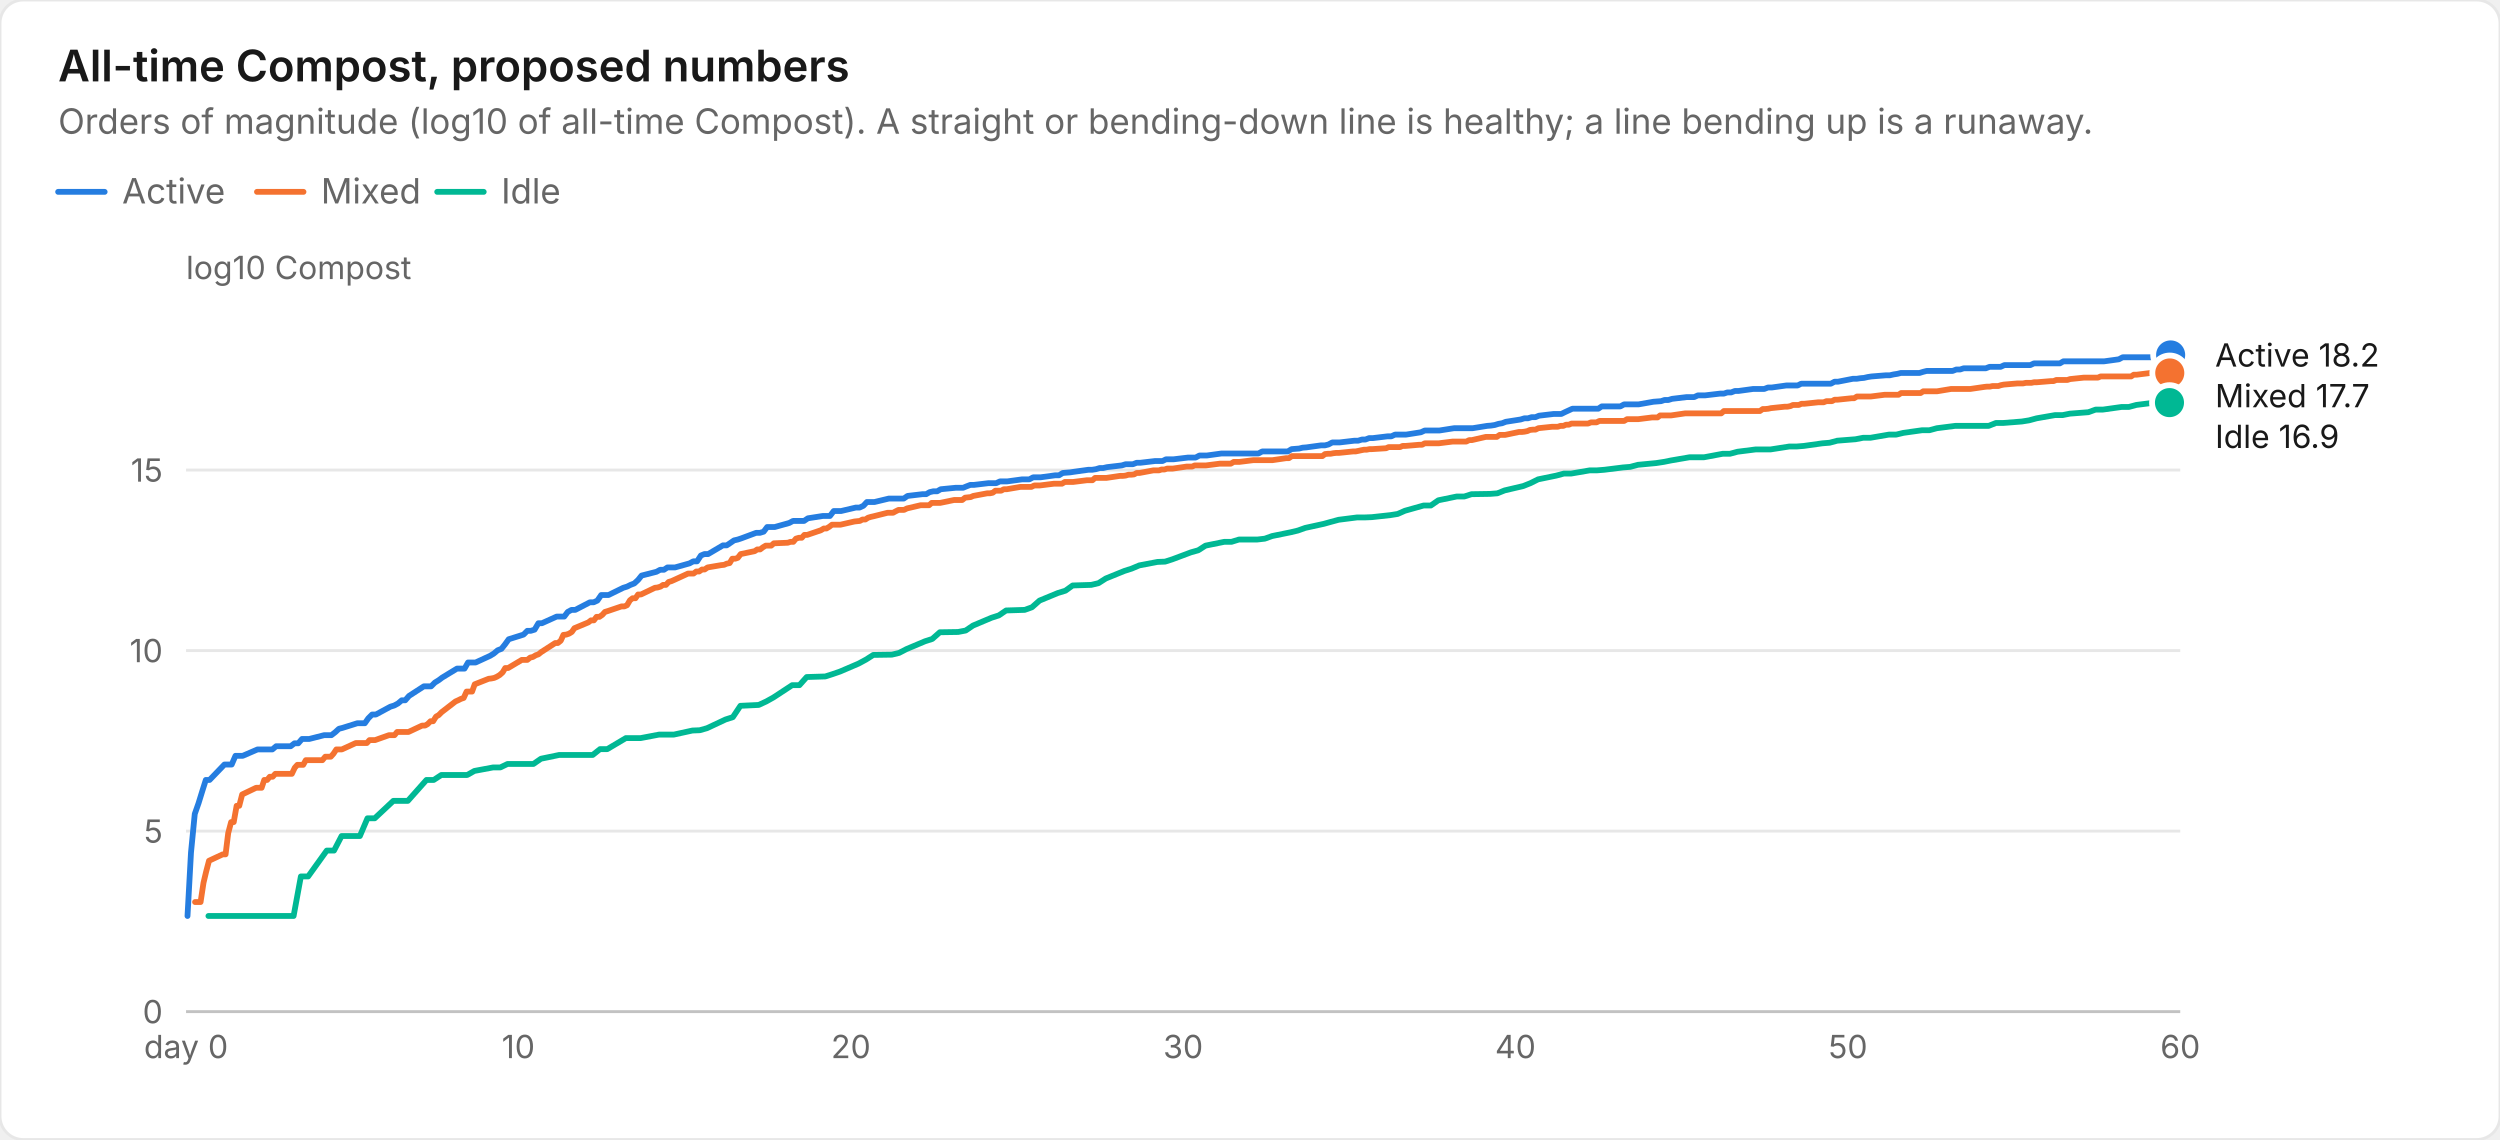
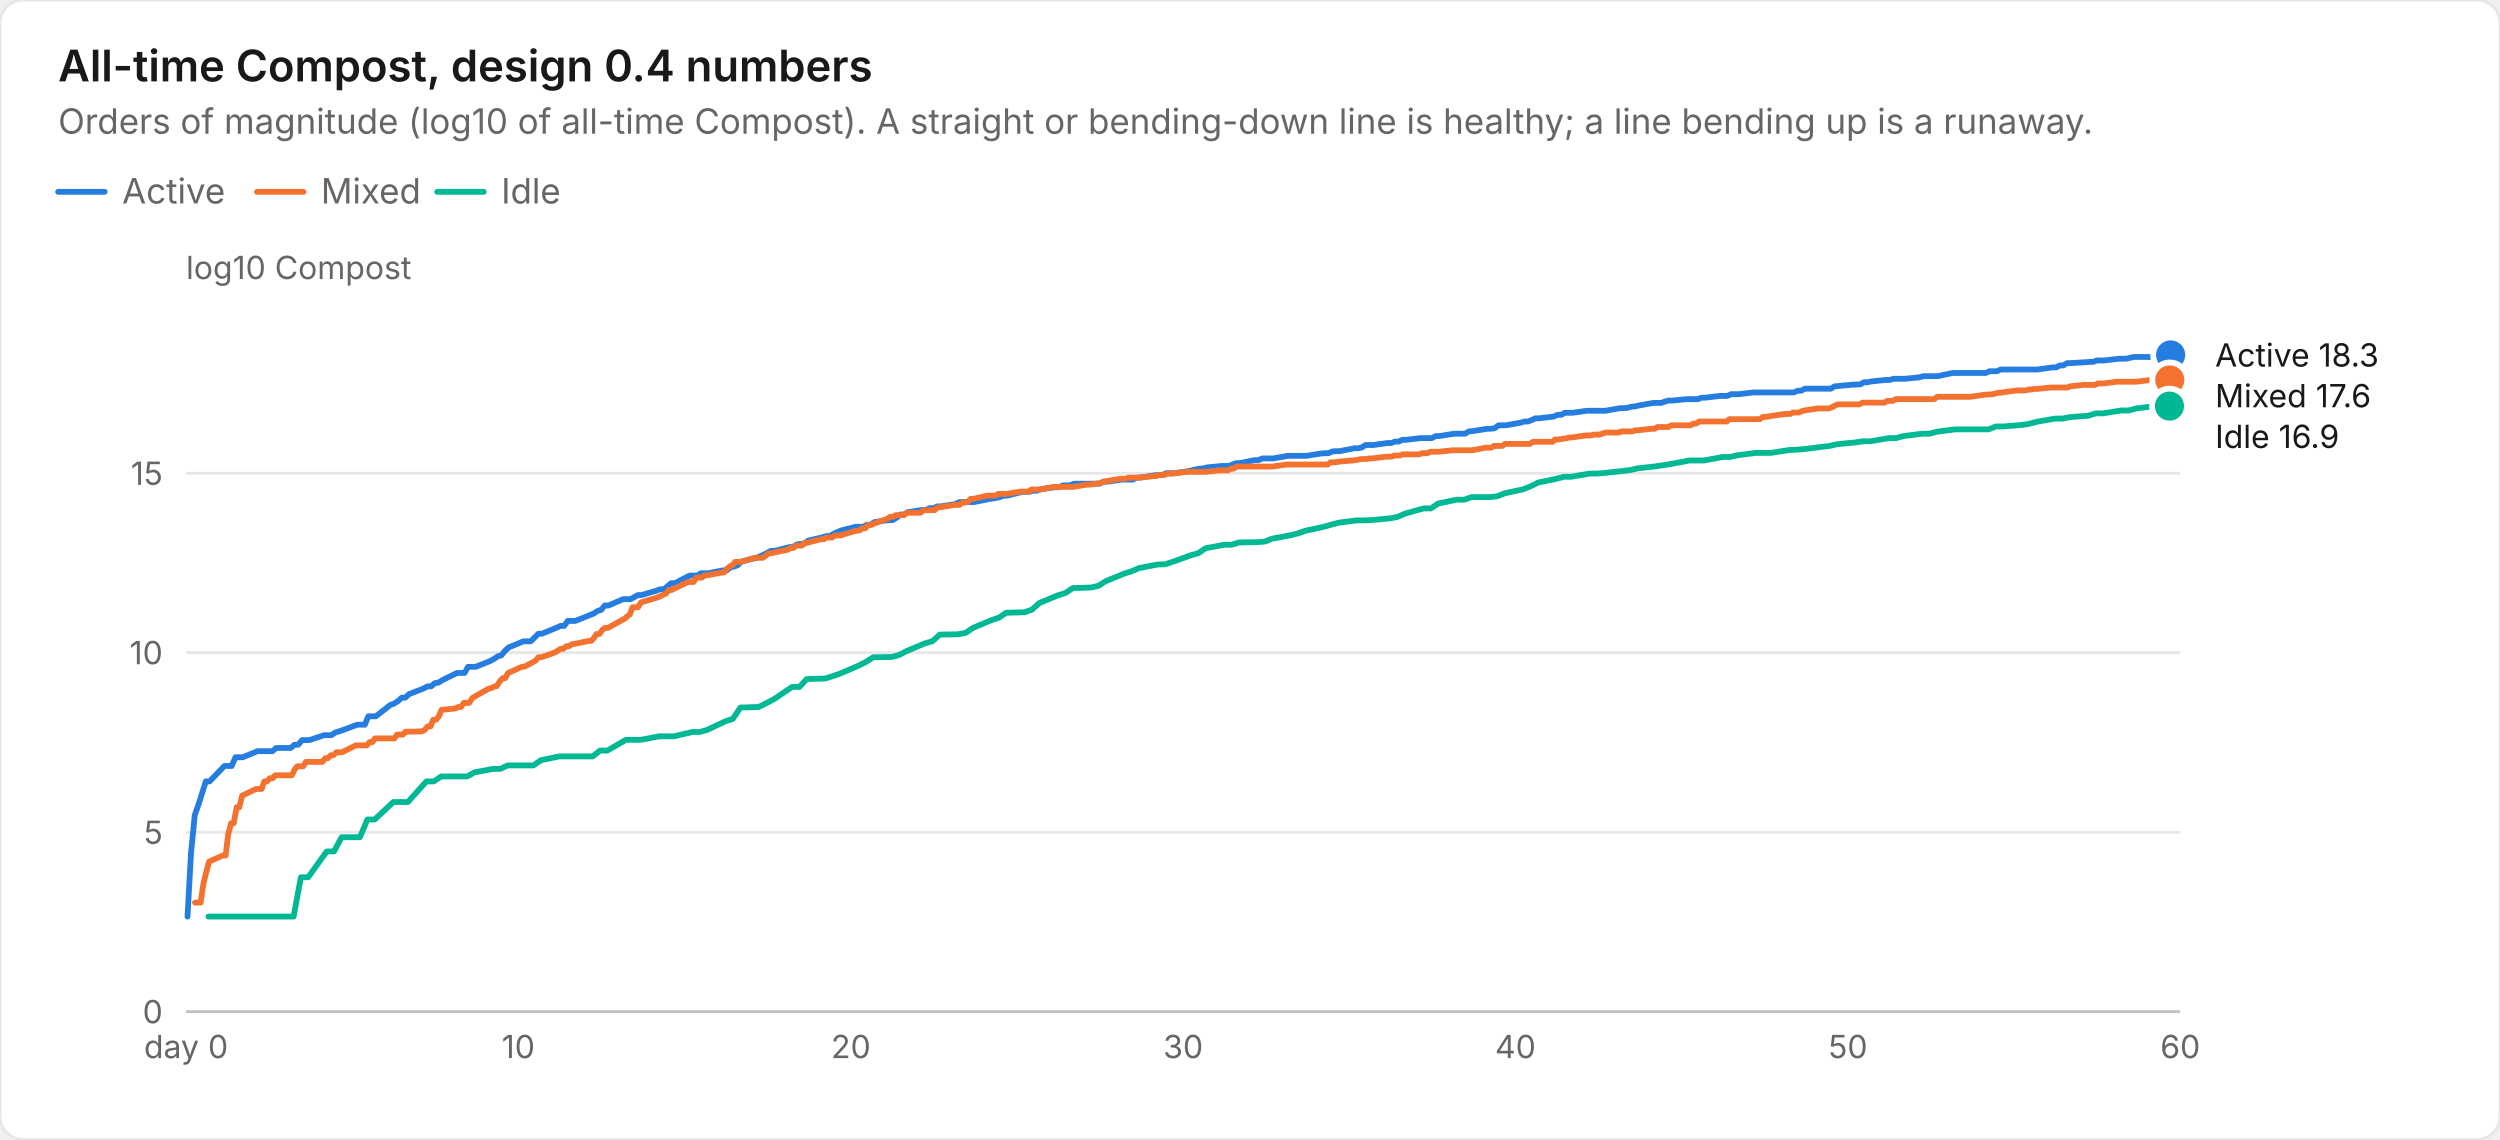
<svg xmlns="http://www.w3.org/2000/svg" viewBox="0 0 860 392" width="860" height="392" font-family="system-ui, -apple-system, &quot;Segoe UI&quot;, sans-serif" role="img">
  <rect width="860" height="392" rx="8" fill="#ffffff" stroke="#e7e7e7" />
-   <text x="20" y="28" font-size="15" fill="#191919" text-anchor="start" font-weight="600">All-time Compost, proposed numbers</text>
+   <text x="20" y="28" font-size="15" fill="#191919" text-anchor="start" font-weight="600">All-time Compost, design 0.4 numbers</text>
  <text x="20" y="46" font-size="12" fill="#666666" text-anchor="start">Orders of magnitude (log10 of all-time Compost). A straight or bending-down line is healthy; a line bending up is a runaway.</text>
  <line x1="20" y1="66" x2="36" y2="66" stroke="#257de0" stroke-width="2" stroke-linecap="round" />
  <text x="42" y="70" font-size="12" fill="#666666" text-anchor="start">Active</text>
  <line x1="88.4" y1="66" x2="104.4" y2="66" stroke="#f47230" stroke-width="2" stroke-linecap="round" />
  <text x="110.4" y="70" font-size="12" fill="#666666" text-anchor="start">Mixed</text>
  <line x1="150.4" y1="66" x2="166.4" y2="66" stroke="#00b894" stroke-width="2" stroke-linecap="round" />
  <text x="172.4" y="70" font-size="12" fill="#666666" text-anchor="start">Idle</text>
  <line x1="64" y1="348" x2="750" y2="348" stroke="#c2c2c2" />
  <text x="56" y="352" font-size="11" fill="#666666" text-anchor="end">0</text>
-   <line x1="64" y1="285.9" x2="750" y2="285.9" stroke="#e7e7e7" />
-   <text x="56" y="289.9" font-size="11" fill="#666666" text-anchor="end">5</text>
-   <line x1="64" y1="223.8" x2="750" y2="223.8" stroke="#e7e7e7" />
-   <text x="56" y="227.8" font-size="11" fill="#666666" text-anchor="end">10</text>
-   <line x1="64" y1="161.7" x2="750" y2="161.7" stroke="#e7e7e7" />
-   <text x="56" y="165.7" font-size="11" fill="#666666" text-anchor="end">15</text>
+   <line x1="64" y1="286.3" x2="750" y2="286.3" stroke="#e7e7e7" />
+   <text x="56" y="290.3" font-size="11" fill="#666666" text-anchor="end">5</text>
+   <line x1="64" y1="224.5" x2="750" y2="224.5" stroke="#e7e7e7" />
+   <text x="56" y="228.5" font-size="11" fill="#666666" text-anchor="end">10</text>
+   <line x1="64" y1="162.8" x2="750" y2="162.8" stroke="#e7e7e7" />
+   <text x="56" y="166.8" font-size="11" fill="#666666" text-anchor="end">15</text>
  <text x="64" y="364" font-size="11" fill="#666666" text-anchor="middle">day 0</text>
  <text x="178.3" y="364" font-size="11" fill="#666666" text-anchor="middle">10</text>
  <text x="292.7" y="364" font-size="11" fill="#666666" text-anchor="middle">20</text>
  <text x="407" y="364" font-size="11" fill="#666666" text-anchor="middle">30</text>
  <text x="521.3" y="364" font-size="11" fill="#666666" text-anchor="middle">40</text>
  <text x="635.7" y="364" font-size="11" fill="#666666" text-anchor="middle">50</text>
  <text x="750" y="364" font-size="11" fill="#666666" text-anchor="middle">60</text>
  <text x="64" y="96" font-size="11" fill="#666666" text-anchor="start">log10 Compost</text>
-   <path d="M64.5,315.1L65.7,293.3L67,280L68.3,276.3L69.6,272.1L70.8,268.3L72.1,268.3L77.2,263L78.5,263L79.7,263L81,260L82.3,260L83.5,260L88.6,257.8L89.9,257.8L91.2,257.8L92.4,257.8L93.7,257.8L95,256.7L100,256.7L101.3,255.7L102.6,255.7L103.9,254.2L105.1,254.2L106.4,254.2L111.5,252.9L112.8,252.9L114,252.9L115.3,251.9L116.6,250.7L117.8,250.4L122.9,248.8L124.2,248.8L125.5,248.8L126.7,247.1L128,245.8L129.3,245.8L134.3,243.1L135.6,242.7L136.9,242L138.2,240.9L139.4,240.9L140.7,239.4L145.8,236.1L147.1,236.1L148.3,236.1L149.6,234.8L150.9,234L152.1,233.1L157.2,230L158.5,230L159.8,230L161,227.9L162.3,227.9L163.6,227.9L168.6,225.6L169.9,224.8L171.2,223.7L172.5,223.2L173.7,221.7L175,219.9L180.1,218.3L181.4,217L182.6,217L183.9,216.6L185.2,214.4L186.4,214.4L191.5,212.1L192.8,212.1L194.1,212.1L195.3,210.5L196.6,209.8L197.9,209.8L202.9,207.2L204.2,207.2L205.5,206.6L206.8,204.7L208,204.7L209.3,204.7L214.4,202.2L215.7,201.8L216.9,201.2L218.2,200.7L219.5,199.5L220.7,198L225.8,196.7L227.1,196L228.4,196L229.6,195.2L230.9,195.2L232.2,195.2L237.2,193.8L238.5,193.1L239.8,193.1L241.1,191.1L242.3,190.6L243.6,190.6L248.7,187.6L250,187.6L251.2,186.8L252.5,185.9L253.8,185.6L255,185.2L260.1,183.3L261.4,183.3L262.7,182.9L263.9,181.3L265.2,181.3L266.5,181.3L271.5,179.9L272.8,179.2L274.1,179.2L275.4,179.2L276.6,179.2L277.9,178.3L283,177.5L284.3,177.5L285.5,177.5L286.8,175.8L288.1,175.8L289.3,175.8L294.4,174.6L295.7,174.6L297,174L298.2,172.7L299.5,172.7L300.8,172.7L305.8,171.5L307.1,171.5L308.4,171.5L309.7,171.5L310.9,171.5L312.2,170.6L317.3,170L318.6,170L319.8,169.3L321.1,169L322.4,169L323.6,168.3L328.7,167.8L330,167.8L331.3,167.8L332.5,167.3L333.8,166.8L335.1,166.8L340.1,166.2L341.4,166.2L342.7,166.2L344,165.6L345.2,165.6L346.5,165.6L351.6,164.9L352.9,164.9L354.1,164.9L355.4,164.2L356.7,164.2L357.9,164.2L363,163.5L364.3,163.5L365.6,162.7L366.8,162.6L368.1,162.5L369.4,162.3L374.4,161.6L375.7,161.6L377,161.4L378.3,161L379.5,161L380.8,160.7L385.9,160.1L387.2,159.7L388.4,159.7L389.7,159.7L391,159.2L392.2,159.2L397.3,158.6L398.6,158.6L399.9,158.6L401.1,158L402.4,158L403.7,158L408.7,157.4L410,157.4L411.3,157.4L412.6,156.7L413.8,156.7L415.1,156.7L420.2,156L421.5,156L422.7,156L424,156L425.3,156L426.5,156L431.6,156L432.9,156L434.2,155.3L435.4,155.3L436.7,155.3L438,155.3L443,155.3L444.3,154.5L445.6,154.4L446.9,154.3L448.1,154L449.4,153.9L454.5,153.2L455.8,153.2L457,152.9L458.3,152.2L459.6,152.2L460.8,152.2L465.9,151.6L467.2,151.6L468.5,151.2L469.7,151.2L471,150.7L472.3,150.7L477.3,150.1L478.6,150.1L479.9,149.5L481.2,149.5L482.4,149.5L483.7,149.5L488.8,148.7L490.1,148.1L491.3,148.1L492.6,148.1L493.9,148.1L495.1,148.1L500.2,147.3L501.5,147.3L502.8,147.3L504,147.3L505.3,147.3L506.6,147.3L511.6,146.5L512.9,146.4L514.2,146.2L515.5,145.8L516.7,145.6L518,145.1L523.1,144.3L524.4,143.9L525.6,143.9L526.9,143.5L528.2,143.5L529.4,143L534.5,142.4L535.8,142.4L537.1,142.4L538.3,141.8L539.6,141.2L540.9,140.6L545.9,140.6L547.2,140.6L548.5,140.6L549.8,140.6L551,139.8L552.3,139.8L557.4,139.8L558.7,139.1L559.9,139.1L561.2,139.1L562.5,139.1L563.7,139.1L568.8,138.2L570.1,138.1L571.4,138L572.6,137.6L573.9,137.6L575.2,137.2L580.2,136.6L581.5,136.6L582.8,136.6L584.1,136L585.3,136L586.6,136L591.7,135.4L593,135.4L594.2,135L595.5,135L596.8,134.5L598,134.5L603.1,133.8L604.4,133.8L605.7,133.8L606.9,133.8L608.2,133.3L609.5,133.3L614.5,132.6L615.8,132.6L617.1,132.6L618.4,132.6L619.6,132L620.9,132L626,132L627.3,132L628.5,132L629.8,132L631.1,131.3L632.3,131.3L637.4,130.3L638.7,130.3L640,130.1L641.2,130L642.5,129.7L643.8,129.5L648.8,129.1L650.1,129.1L651.4,128.8L652.7,128.6L653.9,128.3L655.2,128.3L660.3,128.3L661.6,127.9L662.8,127.6L664.1,127.6L665.4,127.6L666.6,127.6L671.7,127.6L673,127.1L674.3,127.1L675.5,126.7L676.8,126.7L678.1,126.7L683.1,126.7L684.4,126.2L685.7,126.2L687,126.2L688.2,126.2L689.5,125.6L694.6,125.6L695.9,125.6L697.1,125.6L698.4,125.6L699.7,125L700.9,125L706,125L707.3,125L708.6,125L709.8,124.3L711.1,124.3L712.4,124.3L717.4,124.3L718.7,124.3L720,124.3L721.3,124.3L722.5,124.3L723.8,124.3L728.9,123.6L730.2,122.9L731.4,122.9L732.7,122.9L734,122.9L735.2,122.9L740.3,122.9L741.6,122.9L742.9,122.9L744.1,122.9L745.4,122.9L746.7,122.1" fill="none" stroke="#257de0" stroke-width="2" stroke-linejoin="round" stroke-linecap="round" />
+   <path d="M64.5,315.3L65.7,293.6L67,280.4L68.3,276.7L69.6,272.6L70.8,268.8L72.1,268.8L77.2,263.5L78.5,263.5L79.7,263.5L81,260.5L82.3,260.5L83.5,260.5L88.6,258.4L89.9,258.4L91.2,258.4L92.4,258.4L93.7,258.4L95,257.3L100,257.3L101.3,256.2L102.6,256.2L103.9,254.6L105.1,254.6L106.4,254.6L111.5,252.9L112.8,252.9L114,252.9L115.3,252L116.6,251.6L117.8,251.2L122.9,249.3L124.2,249.3L125.5,249.3L126.7,246.4L128,246.4L129.3,246.4L134.3,242.5L135.6,242L136.9,241.2L138.2,240L139.4,240L140.7,238.8L145.8,236.8L147.1,236.1L148.3,236.1L149.6,235L150.9,234.8L152.1,234L157.2,231.5L158.5,231.5L159.8,231.5L161,229.4L162.3,229.4L163.6,229.4L168.6,227.4L169.9,226.7L171.2,225.8L172.5,225.4L173.7,223.9L175,222.7L180.1,220.6L181.4,220.6L182.6,220.6L183.9,219.3L185.2,218L186.4,218L191.5,215.9L192.8,215.3L194.1,215.3L195.3,213.6L196.6,213.6L197.9,213.6L202.9,211.6L204.2,211.1L205.5,210.2L206.8,209.8L208,208.3L209.3,208.3L214.4,206.1L215.7,206.1L216.9,206.1L218.2,205.4L219.5,204.7L220.7,204.7L225.8,203.2L227.1,202.7L228.4,202.7L229.6,201.7L230.9,200.6L232.2,200.6L237.2,198L238.5,198L239.8,198L241.1,197.2L242.3,197.2L243.6,197.2L248.7,196.2L250,196.2L251.2,195.2L252.5,194.9L253.8,194.4L255,193.2L260.1,191.9L261.4,191.4L262.7,190.8L263.9,190.2L265.2,189.5L266.5,189.5L271.5,188.2L272.8,188.2L274.1,187.3L275.4,187.1L276.6,187.1L277.9,186L283,184.8L284.3,184.4L285.5,184.4L286.8,183.6L288.1,183L289.3,182.5L294.4,181.2L295.7,181.2L297,181.2L298.2,180.5L299.5,180.5L300.8,179.6L305.8,178.9L307.1,178.9L308.4,178.1L309.7,177L310.9,177L312.2,176.2L317.3,175.4L318.6,175.4L319.8,174.8L321.1,174.8L322.4,174.2L323.6,174.2L328.7,173.4L330,172.7L331.3,172.7L332.5,172.7L333.8,172.7L335.1,172.7L340.1,171.7L341.4,171.5L342.7,171.3L344,171L345.2,170.5L346.5,170.5L351.6,169.2L352.9,169.2L354.1,169.2L355.4,168.8L356.7,168.8L357.9,168.3L363,167.6L364.3,167.6L365.6,167L366.8,167L368.1,167L369.4,166.4L374.4,166.4L375.7,166.4L377,166.4L378.3,166.4L379.5,165.7L380.8,165.7L385.9,165L387.2,165L388.4,165L389.7,165L391,164.3L392.2,164.3L397.3,163.5L398.6,163.4L399.9,163.4L401.1,162.8L402.4,162.8L403.7,162.8L408.7,162.1L410,161.8L411.3,161.5L412.6,161.2L413.8,161.2L415.1,160.8L420.2,160.3L421.5,160.3L422.7,160.3L424,159.8L425.3,159.3L426.5,159.3L431.6,158.3L432.9,158.3L434.2,157.7L435.4,157.7L436.7,157.7L438,157.7L443,156.8L444.3,156.8L445.6,156.8L446.9,156.8L448.1,156.8L449.4,156.8L454.5,156L455.8,155.9L457,155.9L458.3,155.3L459.6,155.2L460.8,155.2L465.9,154.2L467.2,154.2L468.5,153.9L469.7,153.1L471,153.1L472.3,153.1L477.3,152.4L478.6,152.4L479.9,151.9L481.2,151.9L482.4,151.3L483.7,151.3L488.8,150.7L490.1,150.7L491.3,150.7L492.6,150.7L493.9,150L495.1,150L500.2,149.2L501.5,149.2L502.8,149.2L504,149.2L505.3,148.4L506.6,148.3L511.6,147.5L512.9,147.5L514.2,147.3L515.5,146.3L516.7,146.3L518,146.3L523.1,145.4L524.4,145L525.6,145L526.9,144.5L528.2,143.9L529.4,143.9L534.5,143.3L535.8,142.7L537.1,142.7L538.3,142L539.6,142L540.9,142L545.9,141.3L547.2,141.3L548.5,141.3L549.8,141.3L551,141.3L552.3,141.3L557.4,140.4L558.7,140.4L559.9,140.3L561.2,139.9L562.5,139.8L563.7,139.5L568.8,138.6L570.1,138.6L571.4,138.6L572.6,138.2L573.9,137.8L575.2,137.8L580.2,137.3L581.5,137.3L582.8,137.3L584.1,137.3L585.3,136.8L586.6,136.8L591.7,136.2L593,136.2L594.2,136.2L595.5,135.6L596.8,135.6L598,135.6L603.1,135L604.4,135L605.7,135L606.9,135L608.2,135L609.5,135L614.5,135L615.8,135L617.1,135L618.4,134.4L619.6,134.4L620.9,133.7L626,133.7L627.3,133.7L628.5,133.7L629.8,133.7L631.1,132.9L632.3,132.8L637.4,132.3L638.7,132.3L640,132.2L641.2,131.5L642.5,131.5L643.8,131.2L648.8,130.7L650.1,130.7L651.4,130.3L652.7,130.3L653.9,130.3L655.2,130.3L660.3,129.8L661.6,129.4L662.8,129.4L664.1,129.4L665.4,129.4L666.6,129.4L671.7,128.3L673,128.3L674.3,128.3L675.5,128.3L676.8,128.3L678.1,128.3L683.1,128.3L684.4,127.7L685.7,127.7L687,127.7L688.2,127.1L689.5,127.1L694.6,127.1L695.9,127.1L697.1,127.1L698.4,127.1L699.7,127.1L700.9,127.1L706,126.4L707.3,126.4L708.6,125.7L709.8,125.7L711.1,124.9L712.4,124.9L717.4,124.6L718.7,124.5L720,124.5L721.3,124L722.5,124L723.8,124L728.9,123.4L730.2,123.4L731.4,123.4L732.7,123.1L734,122.8L735.2,122.8L740.3,122.8L741.6,122.8L742.9,122.5L744.1,122.1L745.4,122.1L746.7,122.1" fill="none" stroke="#257de0" stroke-width="2" stroke-linejoin="round" stroke-linecap="round" />
  <circle cx="746.7" cy="122.1" r="6" fill="#257de0" stroke="#ffffff" stroke-width="2" />
-   <path d="M67.1,310.3L68,310.3L69,310.3L70,303.7L70.9,299.9L71.9,296.1L76.6,293.9L77.6,293.9L78.5,286.6L79.5,282.8L80.4,282.8L81.4,277.2L82.3,277.2L83.3,273.3L88.1,271L89,271L90,271L90.9,268.3L91.9,268.3L92.8,267.2L93.8,267.2L94.7,266.2L99.5,266.2L100.4,266.2L101.4,264.1L102.3,263.1L103.3,263.1L104.3,263.1L105.2,261.5L106.2,261.5L110.9,261.5L111.9,260.3L112.8,260.3L113.8,260.3L114.7,259.3L115.7,257.8L116.6,257.8L117.6,257.8L122.4,255.6L123.3,255.6L124.3,255.6L125.2,255.6L126.2,255.6L127.1,254.6L128.1,254.6L129,254.6L133.8,252.9L134.7,252.9L135.7,252.9L136.6,251.8L137.6,251.8L138.6,251.8L139.5,251.8L140.5,251.8L145.2,249.6L146.2,249.6L147.1,249.1L148.1,248.1L149,248.1L150,246.5L150.9,246L151.9,245L156.7,241.3L157.6,240.9L158.6,240.4L159.5,240.1L160.5,237.9L161.4,237.9L162.4,237.9L163.3,235.4L168.1,233.5L169,233.4L170,233.2L170.9,232.8L171.9,232.2L172.9,231.3L173.8,229.8L174.8,229.8L179.5,227L180.5,227L181.4,227L182.4,226.2L183.3,226L184.3,225.4L185.2,225.1L186.2,224.3L191,221.2L191.9,221.2L192.9,220.4L193.8,218.4L194.8,218.3L195.7,218L196.7,217.4L197.6,216.1L202.4,214.1L203.3,213.4L204.3,213.4L205.2,212.2L206.2,212.2L207.2,211.5L208.1,210.5L209.1,210.2L213.8,208.6L214.8,208.6L215.7,208.2L216.7,206.5L217.6,205.8L218.6,205.8L219.5,204.5L220.5,204.5L225.3,202.2L226.2,202.1L227.2,201.8L228.1,201.2L229.1,201.2L230,200.2L231,199.9L231.9,199.5L236.7,197.3L237.6,197.3L238.6,197.3L239.5,196.6L240.5,196.6L241.5,195.9L242.4,195.9L243.4,195.2L248.1,194.4L249.1,194.3L250,193.9L251,193.7L251.9,192.2L252.9,192.2L253.8,191.9L254.8,190.6L259.6,189.6L260.5,189L261.5,189L262.4,188.3L263.4,187.7L264.3,187.7L265.3,187.7L266.2,186.9L271,186.7L271.9,186.4L272.9,186.4L273.8,185.3L274.8,185L275.8,185L276.7,184L277.7,184L282.4,182.4L283.4,181.8L284.3,181.8L285.3,181.2L286.2,180.5L287.2,180.5L288.1,180.5L289.1,180.5L293.9,179.4L294.8,179.3L295.8,179.2L296.7,178.7L297.7,178.7L298.6,178.1L299.6,177.8L300.5,177.6L305.3,176.4L306.2,176.4L307.2,176.4L308.1,175.9L309.1,175.4L310.1,175.4L311,175.4L312,174.9L316.7,173.8L317.7,173.8L318.6,173.8L319.6,173.8L320.5,173L321.5,173L322.4,173L323.4,173L328.2,172L329.1,172L330.1,172L331,172L332,171.2L332.9,171.1L333.9,171L334.8,170.6L339.6,169.7L340.5,169.7L341.5,169.5L342.4,168.8L343.4,168.8L344.4,168.8L345.3,168.3L346.3,168.3L351,167.5L352,167.5L352.9,167.5L353.9,167.5L354.8,167.5L355.8,167L356.7,167L357.7,167L362.5,166.4L363.4,166.4L364.4,166.4L365.3,166.4L366.3,165.8L367.2,165.8L368.2,165.8L369.1,165.8L373.9,165.2L374.8,165.2L375.8,165.2L376.7,164.4L377.7,164.4L378.7,164.4L379.6,164.4L380.6,164.4L385.3,163.7L386.3,163.7L387.2,163.6L388.2,163.3L389.1,163.3L390.1,163.2L391,162.7L392,162.7L396.8,161.8L397.7,161.8L398.7,161.8L399.6,161.5L400.6,161.5L401.5,161.2L402.5,161.2L403.4,161.2L408.2,160.5L409.1,160.5L410.1,160.5L411,160.1L412,160.1L413,160.1L413.9,160.1L414.9,160.1L419.6,159.5L420.6,159.5L421.5,159.5L422.5,159.5L423.4,159.5L424.4,158.9L425.3,158.9L426.3,158.9L431.1,158.3L432,158.3L433,158.3L433.9,158.3L434.9,158.3L435.8,158.3L436.8,158.3L437.7,158.3L442.5,157.6L443.4,157.6L444.4,156.9L445.3,156.9L446.3,156.9L447.3,156.9L448.2,156.9L449.2,156.9L453.9,156.9L454.9,156.9L455.8,156.2L456.8,156.1L457.7,156.1L458.7,155.9L459.6,155.8L460.6,155.8L465.4,155.3L466.3,155.3L467.3,155.1L468.2,154.9L469.2,154.7L470.1,154.7L471.1,154.5L472,154.5L476.8,154.2L477.7,153.8L478.7,153.8L479.6,153.8L480.6,153.8L481.6,153.8L482.5,153.4L483.5,153.4L488.2,153L489.2,153L490.1,152.5L491.1,152.5L492,152.5L493,152.5L493.9,152.5L494.9,152.5L499.7,151.9L500.6,151.9L501.6,151.9L502.5,151.9L503.5,151.9L504.4,151.9L505.4,151.4L506.3,151.4L511.1,150.3L512,150.3L513,150.3L513.9,150.3L514.9,150.3L515.9,149.6L516.8,149.6L517.8,149.6L522.5,148.6L523.5,148.6L524.4,148.5L525.4,148.3L526.3,147.9L527.3,147.8L528.2,147.8L529.2,147.3L534,146.8L534.9,146.8L535.9,146.8L536.8,146.5L537.8,146.5L538.7,146.1L539.7,146.1L540.6,145.7L545.4,145.7L546.3,145.7L547.3,145.3L548.2,145.3L549.2,145.3L550.2,144.8L551.1,144.8L552.1,144.8L556.8,144.8L557.8,144.8L558.7,144.8L559.7,144.2L560.6,144.2L561.6,144.2L562.5,144.2L563.5,144.2L568.3,143.6L569.2,143.6L570.2,143.6L571.1,142.9L572.1,142.9L573,142.9L574,142.9L574.9,142.9L579.7,142.2L580.6,142.2L581.6,142.2L582.5,142.2L583.5,142.2L584.5,142.2L585.4,142.2L586.4,142.2L591.1,142.2L592.1,142.2L593,141.4L594,141.4L594.9,141.4L595.9,141.4L596.8,141.4L597.8,141.4L602.6,141.4L603.5,141.4L604.5,141.4L605.4,141.4L606.4,140.7L607.3,140.7L608.3,140.6L609.2,140.4L614,139.9L614.9,139.9L615.9,139.7L616.8,139.3L617.8,139.3L618.8,139.3L619.7,138.9L620.7,138.9L625.4,138.4L626.4,138.4L627.3,138.4L628.3,138L629.2,138L630.2,138L631.1,137.5L632.1,137.5L636.9,137L637.8,137L638.8,136.4L639.7,136.4L640.7,136.4L641.6,136.4L642.6,136.4L643.5,136.4L648.3,135.8L649.2,135.8L650.2,135.8L651.1,135.8L652.1,135.8L653.1,135.8L654,135.2L655,135.2L659.7,135.2L660.7,135.2L661.6,134.6L662.6,134.6L663.5,134.6L664.5,134.6L665.4,134.6L666.4,134.6L671.2,133.8L672.1,133.8L673.1,133.8L674,133.8L675,133.8L675.9,133.8L676.9,133.8L677.8,133.8L682.6,133.1L683.5,133L684.5,133L685.4,132.8L686.4,132.8L687.4,132.8L688.3,132.5L689.3,132.3L694,131.9L695,131.9L695.9,131.9L696.9,131.7L697.8,131.7L698.8,131.7L699.7,131.5L700.7,131.5L705.5,131.1L706.4,131.1L707.4,130.7L708.3,130.7L709.3,130.7L710.2,130.7L711.2,130.7L712.1,130.4L716.9,129.9L717.8,129.9L718.8,129.9L719.7,129.9L720.7,129.9L721.7,129.9L722.6,129.5L723.6,129.5L728.3,129.5L729.3,129.5L730.2,129.5L731.2,129.5L732.1,129.5L733.1,129.5L734,128.9L735,128.9L739.8,128.3L740.7,128.3L741.7,128.3L742.6,128.3L743.6,128.3L744.5,128.3L745.5,128.3L746.4,128.3" fill="none" stroke="#f47230" stroke-width="2" stroke-linejoin="round" stroke-linecap="round" />
-   <circle cx="746.4" cy="128.3" r="6" fill="#f47230" stroke="#ffffff" stroke-width="2" />
-   <path d="M71.7,315.1L78.1,315.1L80.6,315.1L83.2,315.1L89.5,315.1L92.1,315.1L94.6,315.1L101,315.1L103.5,301.5L106,301.5L112.4,292.6L114.9,292.6L117.5,287.6L123.8,287.6L126.4,281.5L128.9,281.5L135.3,275.5L137.8,275.5L140.3,275.5L146.7,268.3L149.2,268.3L151.8,266.6L158.1,266.6L160.7,266.6L163.2,265.2L169.6,264L172.1,264L174.6,262.8L181,262.8L183.5,262.8L186.1,261L192.4,259.7L195,259.7L197.5,259.7L203.9,259.7L206.4,257.7L208.9,257.7L215.3,253.9L217.8,253.9L220.4,253.9L226.7,252.7L229.3,252.7L231.8,252.7L238.2,251.3L240.7,251.2L243.2,250.5L249.6,247.5L252.1,246.7L254.7,242.8L261,242.5L263.6,241.3L266.1,239.9L272.5,235.7L275,235.7L277.5,232.9L283.9,232.7L286.4,231.9L289,231L295.3,228.3L297.9,226.9L300.4,225.3L306.8,225.2L309.3,224.6L311.8,223.3L318.2,220.6L320.7,219.8L323.3,217.5L329.6,217.4L332.2,216.9L334.7,215.2L341.1,212.5L343.6,211.7L346.1,210L352.5,209.8L355,208.9L357.6,206.6L363.9,204L366.5,203.2L369,201.4L375.4,201.2L377.9,200.6L380.4,199L386.8,196.4L389.3,195.6L391.9,194.5L398.2,193.3L400.8,193.2L403.3,192.4L409.7,190L412.2,189.3L414.7,187.7L421.1,186.4L423.6,186.4L426.2,185.6L432.5,185.6L435.1,185.3L437.6,184.4L444,183.1L446.5,182.5L449,181.6L455.4,180.2L457.9,179.5L460.5,178.8L466.8,178L469.4,178L471.9,177.9L478.3,177.2L480.8,176.8L483.3,175.7L489.7,173.9L492.2,173.9L494.8,172.1L501.1,170.8L503.7,170.8L506.2,170L512.6,169.9L515.1,169.7L517.6,168.7L524,167.2L526.5,166.2L529.1,164.9L535.4,163.6L538,162.9L540.5,162.9L546.9,161.8L549.4,161.8L551.9,161.6L558.3,160.8L560.8,160.6L563.4,159.9L569.7,159.3L572.3,158.9L574.8,158.4L581.2,157.3L583.7,157.3L586.2,157.3L592.6,156.1L595.1,156.1L597.7,155.4L604,154.6L606.6,154.6L609.1,154.6L615.5,153.6L618,153.6L620.5,153.4L626.9,152.5L629.4,152.3L632,151.6L638.3,151.1L640.9,150.6L643.4,150.6L649.8,149.5L652.3,149.5L654.8,148.9L661.2,148L663.7,148L666.3,147.3L672.6,146.5L675.2,146.5L677.7,146.5L684.1,146.5L686.6,145.5L689.1,145.5L695.5,145L698,144.6L700.6,143.9L706.9,142.8L709.5,142.8L712,142.3L718.4,141.8L720.9,140.9L723.4,140.9L729.8,140L732.3,140L734.9,139.3L741.2,138.5L743.8,138.5L746.3,138.5" fill="none" stroke="#00b894" stroke-width="2" stroke-linejoin="round" stroke-linecap="round" />
-   <circle cx="746.3" cy="138.5" r="6" fill="#00b894" stroke="#ffffff" stroke-width="2" />
-   <text x="762" y="126.1" font-size="11" fill="#191919" text-anchor="start">Active 18.2</text>
-   <text x="762" y="140.1" font-size="11" fill="#191919" text-anchor="start">Mixed 17.7</text>
+   <path d="M67.1,310.5L68,310.5L69,310.5L70,303.9L70.9,300.2L71.9,296.4L76.6,294.3L77.6,294.3L78.5,287L79.5,283.2L80.4,283.2L81.4,277.7L82.3,277.7L83.3,273.7L88.1,271.4L89,271.4L90,271.4L90.9,268.8L91.9,268.8L92.8,267.7L93.8,267.7L94.7,266.7L99.5,266.7L100.4,266.7L101.4,264.6L102.3,263.6L103.3,263.6L104.3,263.6L105.2,262.1L106.2,262.1L110.9,262.1L111.9,260.8L112.8,260.8L113.8,259.8L114.7,259.8L115.7,258.8L116.6,258.8L117.6,258.8L122.4,256.4L123.3,256.4L124.3,256.4L125.2,256.4L126.2,256.4L127.1,255.3L128.1,255.3L129,254L133.8,254L134.7,254L135.7,254L136.6,252.7L137.6,252.7L138.6,252.7L139.5,251.7L140.5,251.7L145.2,251.6L146.2,251L147.1,249.9L148.1,249.9L149,247.6L150,247.6L150.9,246.5L151.9,244.2L156.7,243.7L157.6,243.2L158.6,243.2L159.5,241.8L160.5,241.8L161.4,241.8L162.4,240.2L163.3,239.6L168.1,236.9L169,236.7L170,236.2L170.9,236L171.9,234.4L172.9,233.3L173.8,233.3L174.8,231.5L179.5,229.4L180.5,229.3L181.4,228.8L182.4,228.3L183.3,227.8L184.3,227.2L185.2,226.1L186.2,226.1L191,224.4L191.9,223.8L192.9,223.2L193.8,223.2L194.8,222.3L195.7,222.3L196.7,221.6L197.6,221.5L202.4,220.5L203.3,220.5L204.3,219.5L205.2,218.1L206.2,218.1L207.2,216.7L208.1,216L209.1,216L213.8,213.4L214.8,212.9L215.7,212.1L216.7,211.3L217.6,208.9L218.6,208.9L219.5,208.9L220.5,207.2L225.3,205.8L226.2,205.5L227.2,205.1L228.1,204.6L229.1,204.2L230,203L231,203L231.9,202.5L236.7,200.2L237.6,200.2L238.6,200.2L239.5,198.7L240.5,198.7L241.5,198.7L242.4,197.9L243.4,197.9L248.1,197L249.1,196.9L250,195.7L251,194.9L251.9,194.4L252.9,193.3L253.8,193.3L254.8,193.3L259.6,191.9L260.5,191.9L261.5,191.9L262.4,191.9L263.4,191.2L264.3,190.4L265.3,190.3L266.2,190.1L271,189.1L271.9,188.5L272.9,188.5L273.8,187.7L274.8,187.7L275.8,187.7L276.7,186.7L277.7,186.7L282.4,185.5L283.4,185.5L284.3,184.9L285.3,184.9L286.2,184.9L287.2,184.2L288.1,184.2L289.1,184.2L293.9,182.7L294.8,182.6L295.8,182.4L296.7,181.7L297.7,181.7L298.6,180.6L299.6,180.6L300.5,180.2L305.3,178.4L306.2,177.8L307.2,177.8L308.1,177.2L309.1,177.2L310.1,177.2L311,177.2L312,176.4L316.7,176.4L317.7,175.5L318.6,175.5L319.6,175.5L320.5,175.5L321.5,175.5L322.4,174.6L323.4,174.5L328.2,173.7L329.1,173.7L330.1,173.7L331,172.9L332,172.9L332.9,172.6L333.9,171.6L334.8,171.6L339.6,170.5L340.5,170.5L341.5,170.5L342.4,170.5L343.4,169.9L344.4,169.9L345.3,169.9L346.3,169.9L351,169.1L352,169.1L352.9,169.1L353.9,169.1L354.8,168.4L355.8,168.4L356.7,168.4L357.7,168.4L362.5,167.5L363.4,167.5L364.4,167.5L365.3,167.5L366.3,167.5L367.2,167.5L368.2,167.5L369.1,167.5L373.9,166.7L374.8,166.7L375.8,166.6L376.7,166.4L377.7,166.3L378.7,166.2L379.6,165.7L380.6,165.5L385.3,164.7L386.3,164.7L387.2,164.7L388.2,164.3L389.1,164.3L390.1,164.3L391,164.3L392,164.3L396.8,163.8L397.7,163.8L398.7,163.4L399.6,163.4L400.6,163.4L401.5,162.9L402.5,162.9L403.4,162.9L408.2,162.3L409.1,162.3L410.1,162.3L411,162.3L412,162.3L413,162.3L413.9,162.3L414.9,162.3L419.6,161.8L420.6,161.8L421.5,161.8L422.5,161.8L423.4,161.2L424.4,161.2L425.3,160.5L426.3,160.5L431.1,160.5L432,160.5L433,160.5L433.9,160.5L434.9,160.5L435.8,160.5L436.8,160.5L437.7,160.5L442.5,159.8L443.4,159.8L444.4,159.8L445.3,159.8L446.3,159.8L447.3,159.8L448.2,159.8L449.2,159.8L453.9,159.8L454.9,159.8L455.8,159.8L456.8,159.8L457.7,159L458.7,159L459.6,159L460.6,158.8L465.4,158.4L466.3,158.3L467.3,158.1L468.2,157.9L469.2,157.9L470.1,157.9L471.1,157.7L472,157.7L476.8,157.1L477.7,157.1L478.7,157.1L479.6,156.7L480.6,156.7L481.6,156.7L482.5,156.3L483.5,156.3L488.2,156.3L489.2,155.9L490.1,155.9L491.1,155.9L492,155.4L493,155.4L493.9,155.4L494.9,155.4L499.7,154.9L500.6,154.9L501.6,154.9L502.5,154.9L503.5,154.9L504.4,154.9L505.4,154.9L506.3,154.9L511.1,154L512,154L513,154L513.9,153.4L514.9,153.4L515.9,153.4L516.8,153.4L517.8,152.7L522.5,152.7L523.5,152.7L524.4,152.7L525.4,152.7L526.3,152.7L527.3,152L528.2,152L529.2,152L534,152L534.9,151.2L535.9,151.2L536.8,151.1L537.8,150.9L538.7,150.8L539.7,150.5L540.6,150.5L545.4,149.8L546.3,149.8L547.3,149.8L548.2,149.5L549.2,149.5L550.2,149.5L551.1,149.2L552.1,148.8L556.8,148.8L557.8,148.4L558.7,148.4L559.7,148.4L560.6,148.4L561.6,148.4L562.5,148L563.5,148L568.3,147.5L569.2,147.5L570.2,146.9L571.1,146.9L572.1,146.9L573,146.9L574,146.9L574.9,146.3L579.7,146.3L580.6,146.3L581.6,146.3L582.5,145.7L583.5,145.7L584.5,145L585.4,145L586.4,145L591.1,145L592.1,145L593,145L594,145L594.9,144.2L595.9,144.2L596.8,144.2L597.8,144.2L602.6,144.2L603.5,144.2L604.5,144.2L605.4,144.2L606.4,143.4L607.3,143.4L608.3,143.3L609.2,143.1L614,142.4L614.9,142.4L615.9,142.4L616.8,141.9L617.8,141.9L618.8,141.9L619.7,141.5L620.7,141.2L625.4,140.5L626.4,140.5L627.3,140.5L628.3,140.5L629.2,140.5L630.2,140.1L631.1,139.6L632.1,139.1L636.9,139.1L637.8,139.1L638.8,139.1L639.7,139.1L640.7,138.5L641.6,138.5L642.6,138.5L643.5,138.5L648.3,138.5L649.2,137.9L650.2,137.9L651.1,137.9L652.1,137.3L653.1,137.3L654,137.3L655,137.3L659.7,137.3L660.7,137.3L661.6,137.3L662.6,137.3L663.5,137.3L664.5,137.3L665.4,137.3L666.4,136.5L671.2,136.5L672.1,136.5L673.1,136.5L674,136.5L675,136.5L675.9,136.5L676.9,136.5L677.8,136.5L682.6,135.8L683.5,135.7L684.5,135.7L685.4,135.6L686.4,135.4L687.4,135.1L688.3,135.1L689.3,134.9L694,134.3L695,134.3L695.9,134.3L696.9,134.3L697.8,134L698.8,134L699.7,133.8L700.7,133.8L705.5,133.3L706.4,133.3L707.4,133.3L708.3,133.3L709.3,133.3L710.2,133.3L711.2,133.3L712.1,132.9L716.9,132.4L717.8,132.4L718.8,132.4L719.7,132.4L720.7,132.4L721.7,131.9L722.6,131.9L723.6,131.9L728.3,131.3L729.3,131.3L730.2,131.3L731.2,131.3L732.1,131.3L733.1,131.3L734,131.3L735,131.3L739.8,130.7L740.7,130.7L741.7,130.7L742.6,130.7L743.6,130.7L744.5,130.7L745.5,130.7L746.4,130.7" fill="none" stroke="#f47230" stroke-width="2" stroke-linejoin="round" stroke-linecap="round" />
+   <circle cx="746.4" cy="130.7" r="6" fill="#f47230" stroke="#ffffff" stroke-width="2" />
+   <path d="M71.7,315.3L78.1,315.3L80.6,315.3L83.2,315.3L89.5,315.3L92.1,315.3L94.6,315.3L101,315.3L103.5,301.8L106,301.8L112.4,292.9L114.9,292.9L117.5,288L123.8,288L126.4,281.9L128.9,281.9L135.3,275.9L137.8,275.9L140.3,275.9L146.7,268.8L149.2,268.8L151.8,267.1L158.1,267.1L160.7,267.1L163.2,265.7L169.6,264.5L172.1,264.5L174.6,263.3L181,263.3L183.5,263.3L186.1,261.5L192.4,260.2L195,260.2L197.5,260.2L203.9,260.2L206.4,258.2L208.9,258.2L215.3,254.5L217.8,254.5L220.4,254.5L226.7,253.3L229.3,253.3L231.8,253.3L238.2,251.8L240.7,251.8L243.2,251.1L249.6,248.1L252.1,247.3L254.7,243.4L261,243.2L263.6,241.9L266.1,240.6L272.5,236.3L275,236.3L277.5,233.6L283.9,233.4L286.4,232.6L289,231.7L295.3,229L297.9,227.7L300.4,226.1L306.8,226L309.3,225.3L311.8,224L318.2,221.3L320.7,220.6L323.3,218.3L329.6,218.2L332.2,217.7L334.7,216L341.1,213.3L343.6,212.5L346.1,210.8L352.5,210.6L355,209.7L357.6,207.4L363.9,204.8L366.5,204L369,202.3L375.4,202.1L377.9,201.5L380.4,199.9L386.8,197.3L389.3,196.5L391.9,195.4L398.2,194.2L400.8,194.1L403.3,193.3L409.7,191L412.2,190.3L414.7,188.6L421.1,187.4L423.6,187.4L426.2,186.6L432.5,186.5L435.1,186.3L437.6,185.3L444,184.1L446.5,183.5L449,182.6L455.4,181.2L457.9,180.5L460.5,179.8L466.8,179L469.4,179L471.9,178.9L478.3,178.3L480.8,177.8L483.3,176.7L489.7,174.9L492.2,174.9L494.8,173.2L501.1,171.9L503.7,171.9L506.2,171L512.6,171L515.1,170.7L517.6,169.7L524,168.3L526.5,167.3L529.1,166L535.4,164.7L538,164L540.5,164L546.9,162.9L549.4,162.9L551.9,162.7L558.3,162L560.8,161.7L563.4,161.1L569.7,160.4L572.3,160L574.8,159.6L581.2,158.4L583.7,158.4L586.2,158.4L592.6,157.2L595.1,157.2L597.7,156.6L604,155.8L606.6,155.8L609.1,155.8L615.5,154.8L618,154.7L620.5,154.5L626.9,153.7L629.4,153.4L632,152.8L638.3,152.2L640.9,151.8L643.4,151.8L649.8,150.7L652.3,150.7L654.8,150L661.2,149.2L663.7,149.2L666.3,148.5L672.6,147.7L675.2,147.7L677.7,147.7L684.1,147.7L686.6,146.7L689.1,146.7L695.5,146.2L698,145.8L700.6,145.1L706.9,144L709.5,144L712,143.5L718.4,143L720.9,142.2L723.4,142.2L729.8,141.2L732.3,141.2L734.9,140.5L741.2,139.7L743.8,139.7L746.3,139.7" fill="none" stroke="#00b894" stroke-width="2" stroke-linejoin="round" stroke-linecap="round" />
+   <circle cx="746.3" cy="139.7" r="6" fill="#00b894" stroke="#ffffff" stroke-width="2" />
+   <text x="762" y="126.1" font-size="11" fill="#191919" text-anchor="start">Active 18.3</text>
+   <text x="762" y="140.1" font-size="11" fill="#191919" text-anchor="start">Mixed 17.6</text>
  <text x="762" y="154.1" font-size="11" fill="#191919" text-anchor="start">Idle 16.9</text>
</svg>
